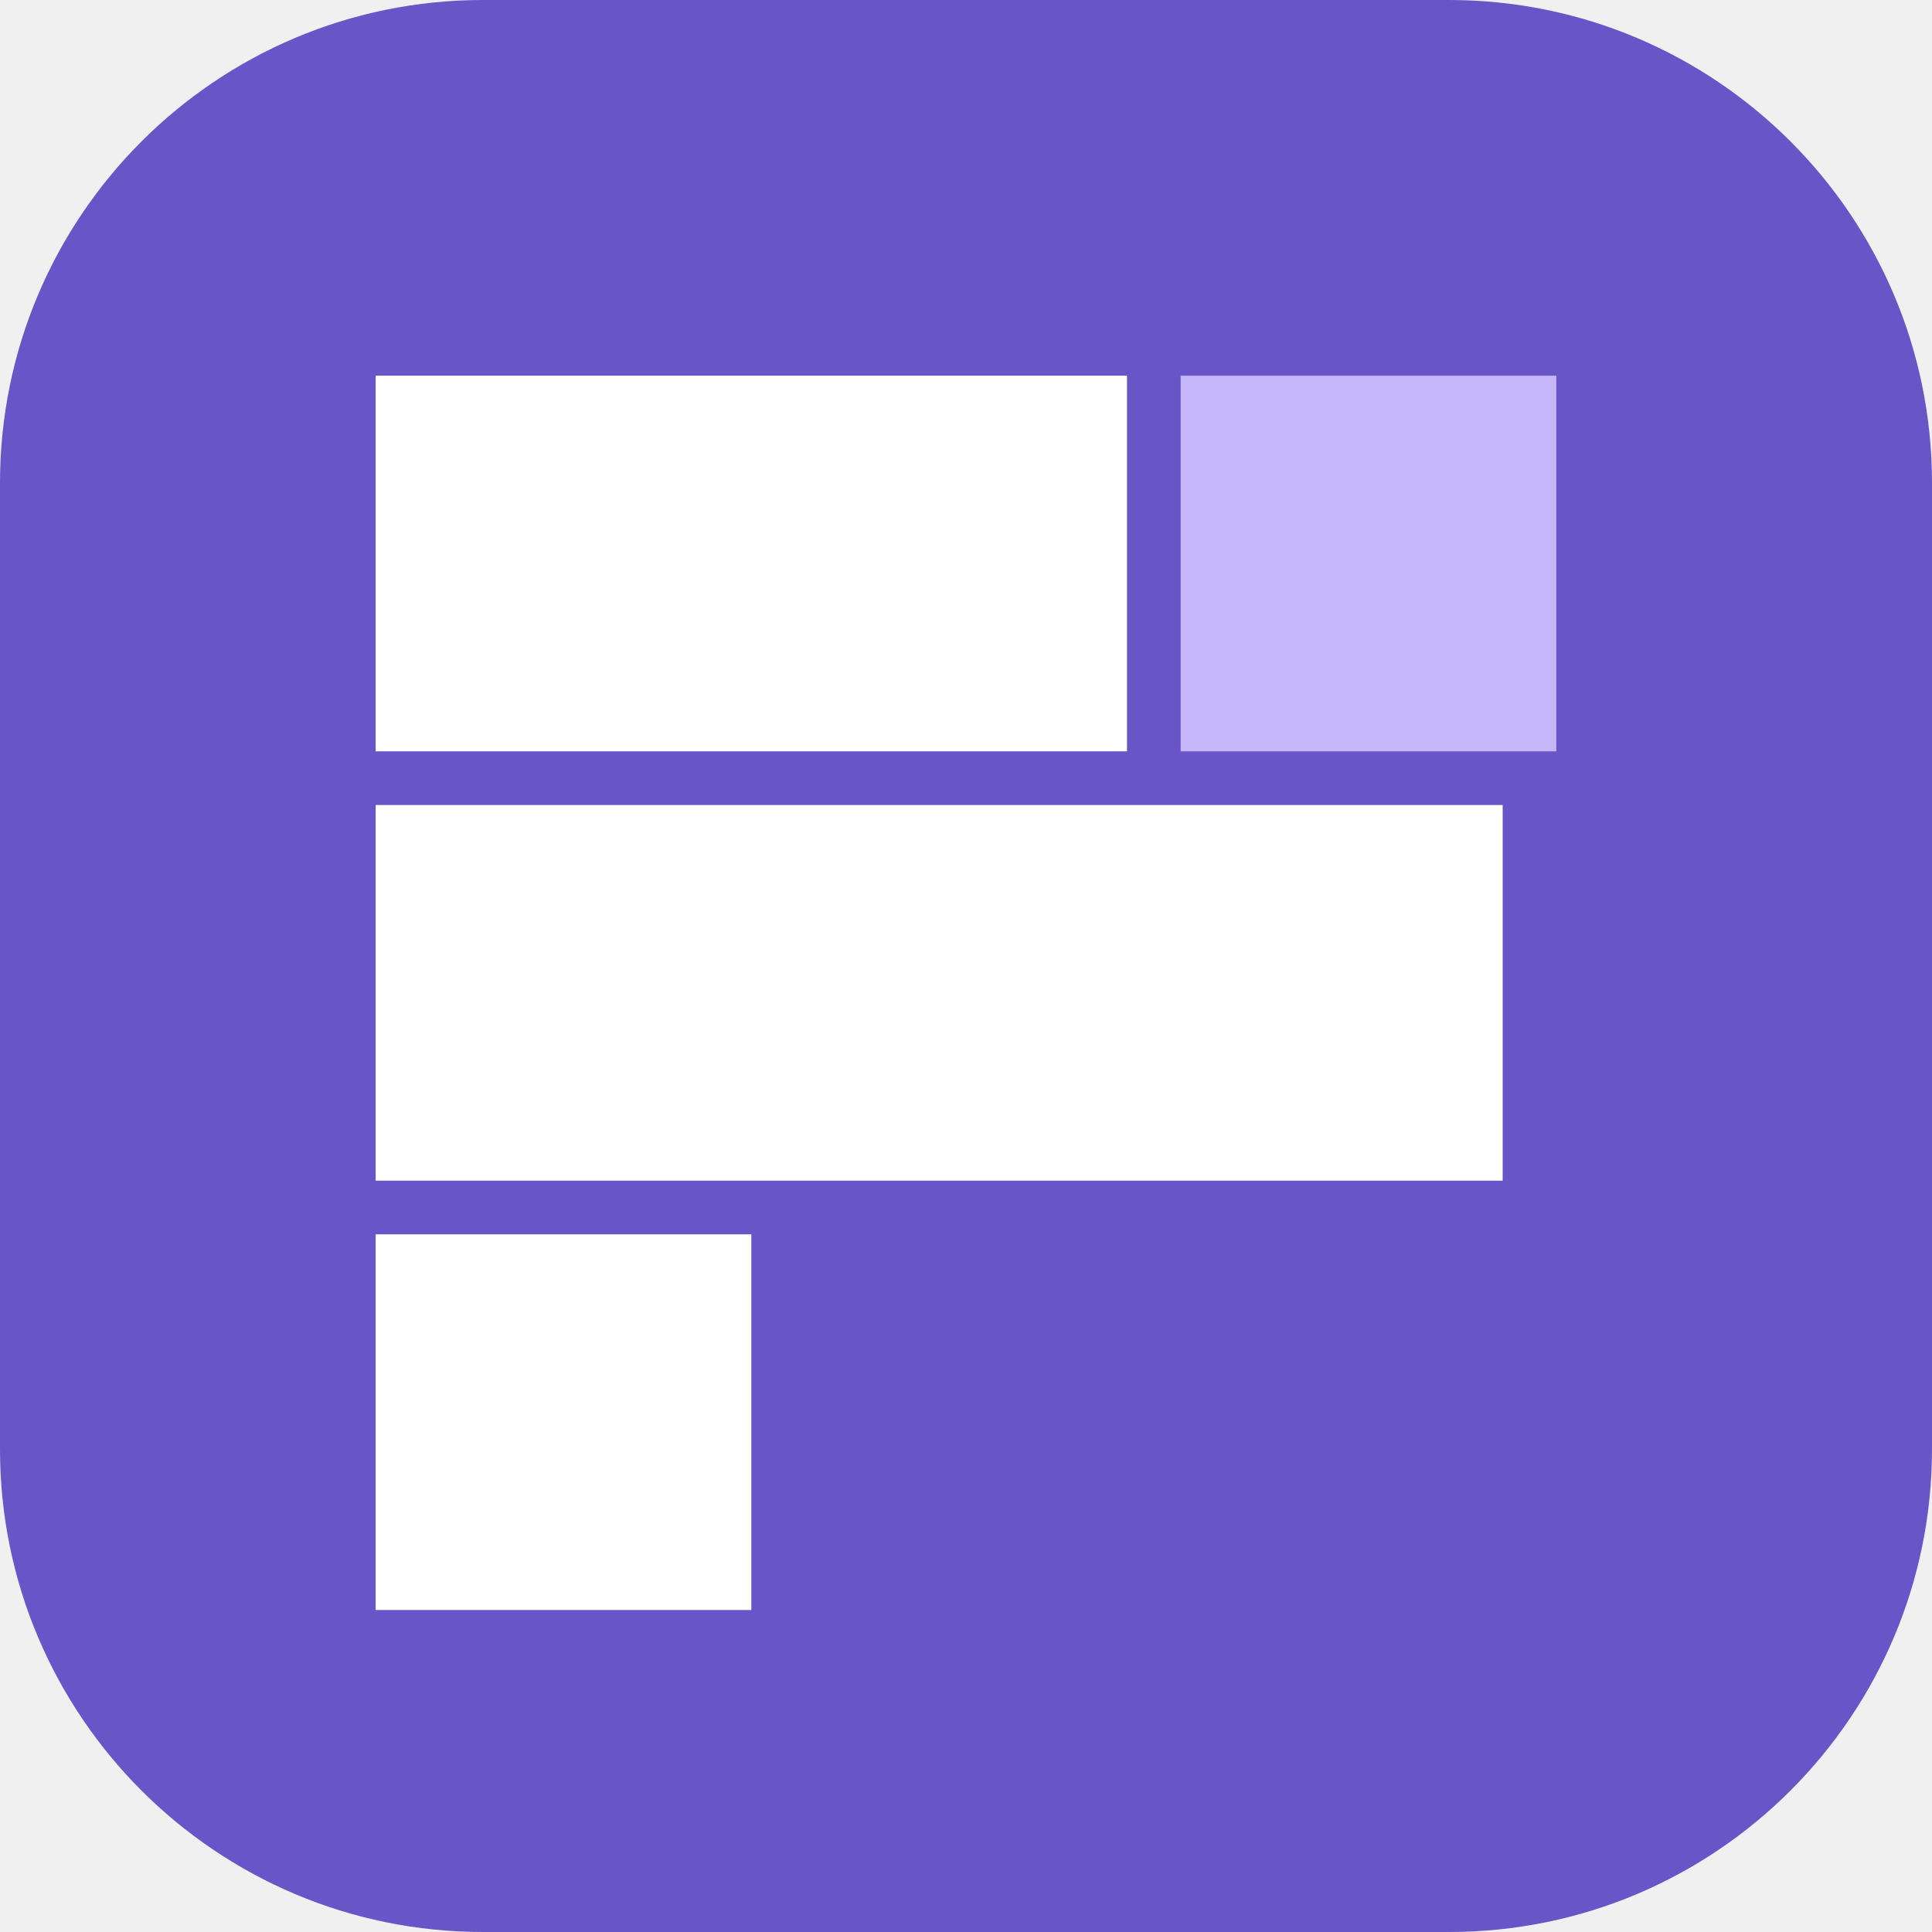
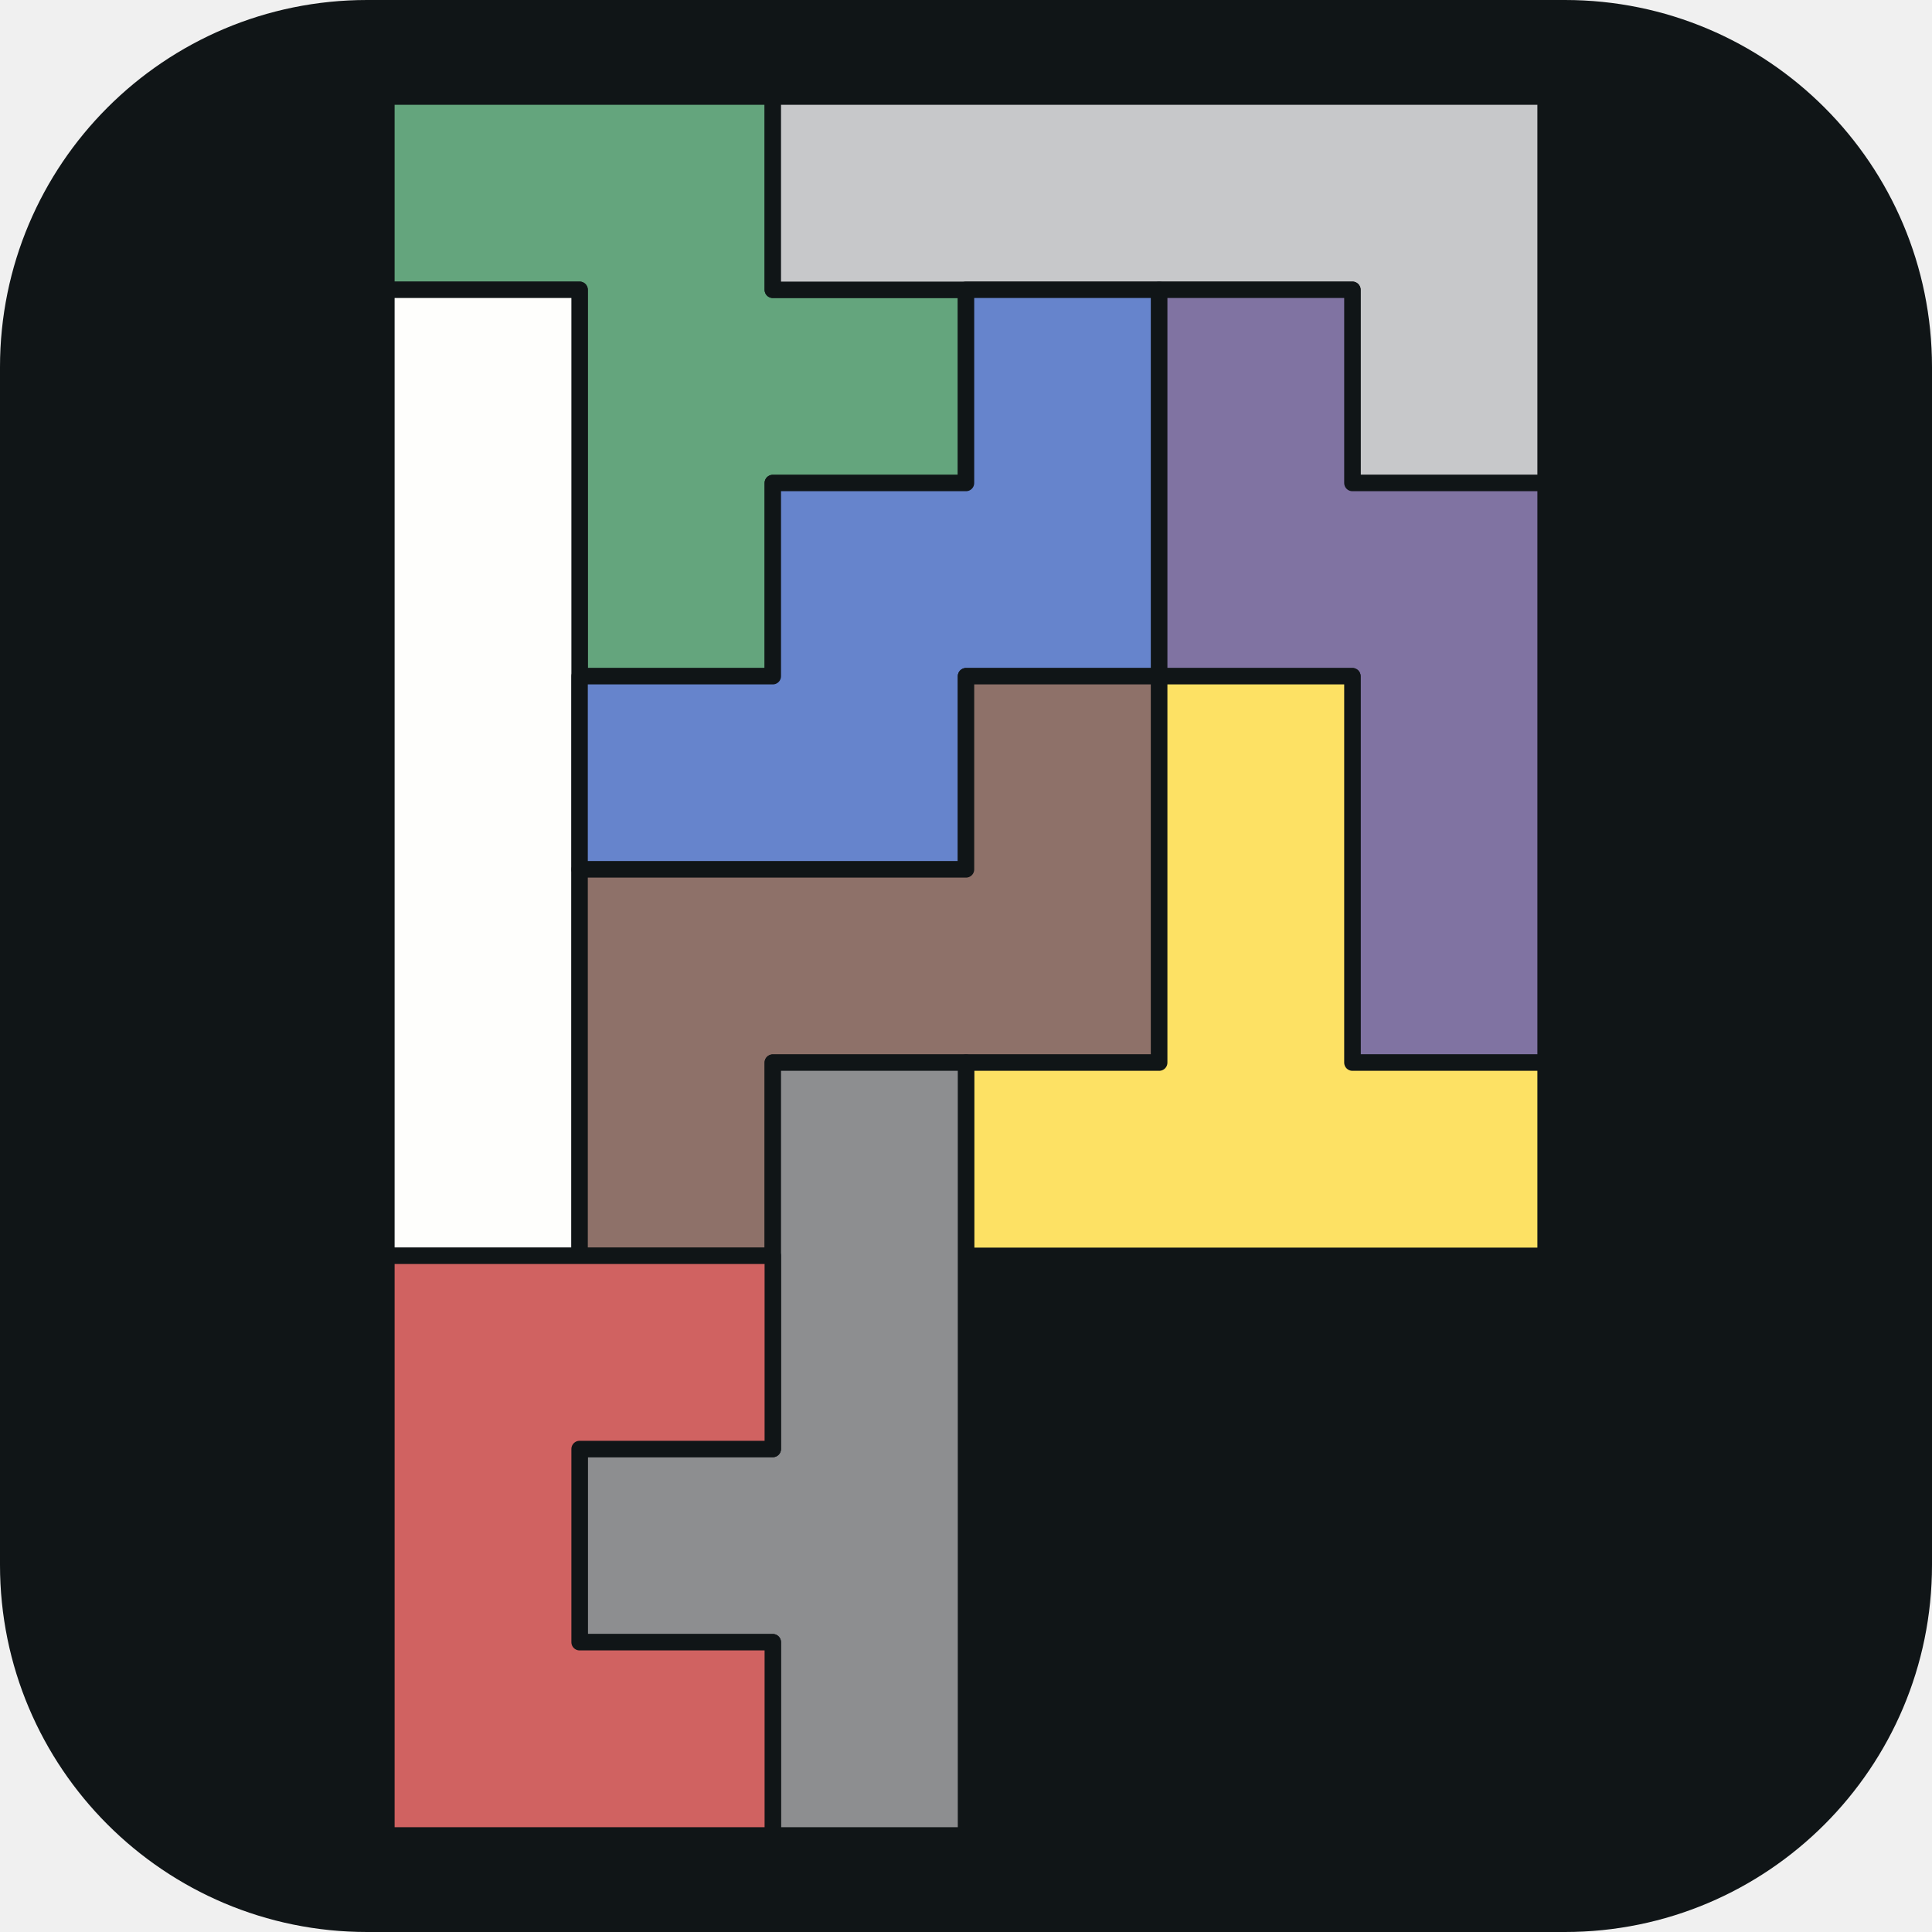
- <svg xmlns="http://www.w3.org/2000/svg" viewBox="0 0 36 36">
-   <rect width="36" height="36" rx="9" fill="#6855c7" />
-   <path d="M7 7h14v7H7zm0 8h21v7H7zm0 8h7v7H7z" fill="#fff" />
-   <path d="M22 7h7v7h-7z" fill="#c5b6f9" />
+ <svg xmlns="http://www.w3.org/2000/svg" viewBox="0 0 100 100">
+   <rect width="100" height="100" rx="19" fill="#101517" />
+   <g transform="translate(20 5) scale(10)">
+     <g stroke="#101517" stroke-width=".085" stroke-linejoin="round">
+       <path data-piece="F" fill="#64a57d" d="M0 0h2v1h1v1H2v1H1V1H0Z" />
+       <path data-piece="L" fill="#c7c8ca" d="M2 0h4v2H5V1H2Z" />
+       <path data-piece="I" fill="#fefefc" d="M0 1h1v5H0Z" />
+       <path data-piece="W" fill="#6684cc" d="M3 1h1v2H3v1H1V3H2V2H3Z" />
+       <path data-piece="N" fill="#8073a2" d="M4 1h1v1h1v3H5V3H4Z" />
+       <path data-piece="Z" fill="#8e7169" d="M3 3h1v2H2v1H1V4H3Z" />
+       <path data-piece="T" fill="#fde164" d="M4 3h1v2h1v1H3V5H4Z" />
+       <path data-piece="Y" fill="#8d8e90" d="M2 5h1v4H2V8H1V7H2Z" />
+       <path data-piece="U" fill="#d06261" d="M0 6h2v1H1v1h1v1H0Z" />
+     </g>
+   </g>
</svg>
